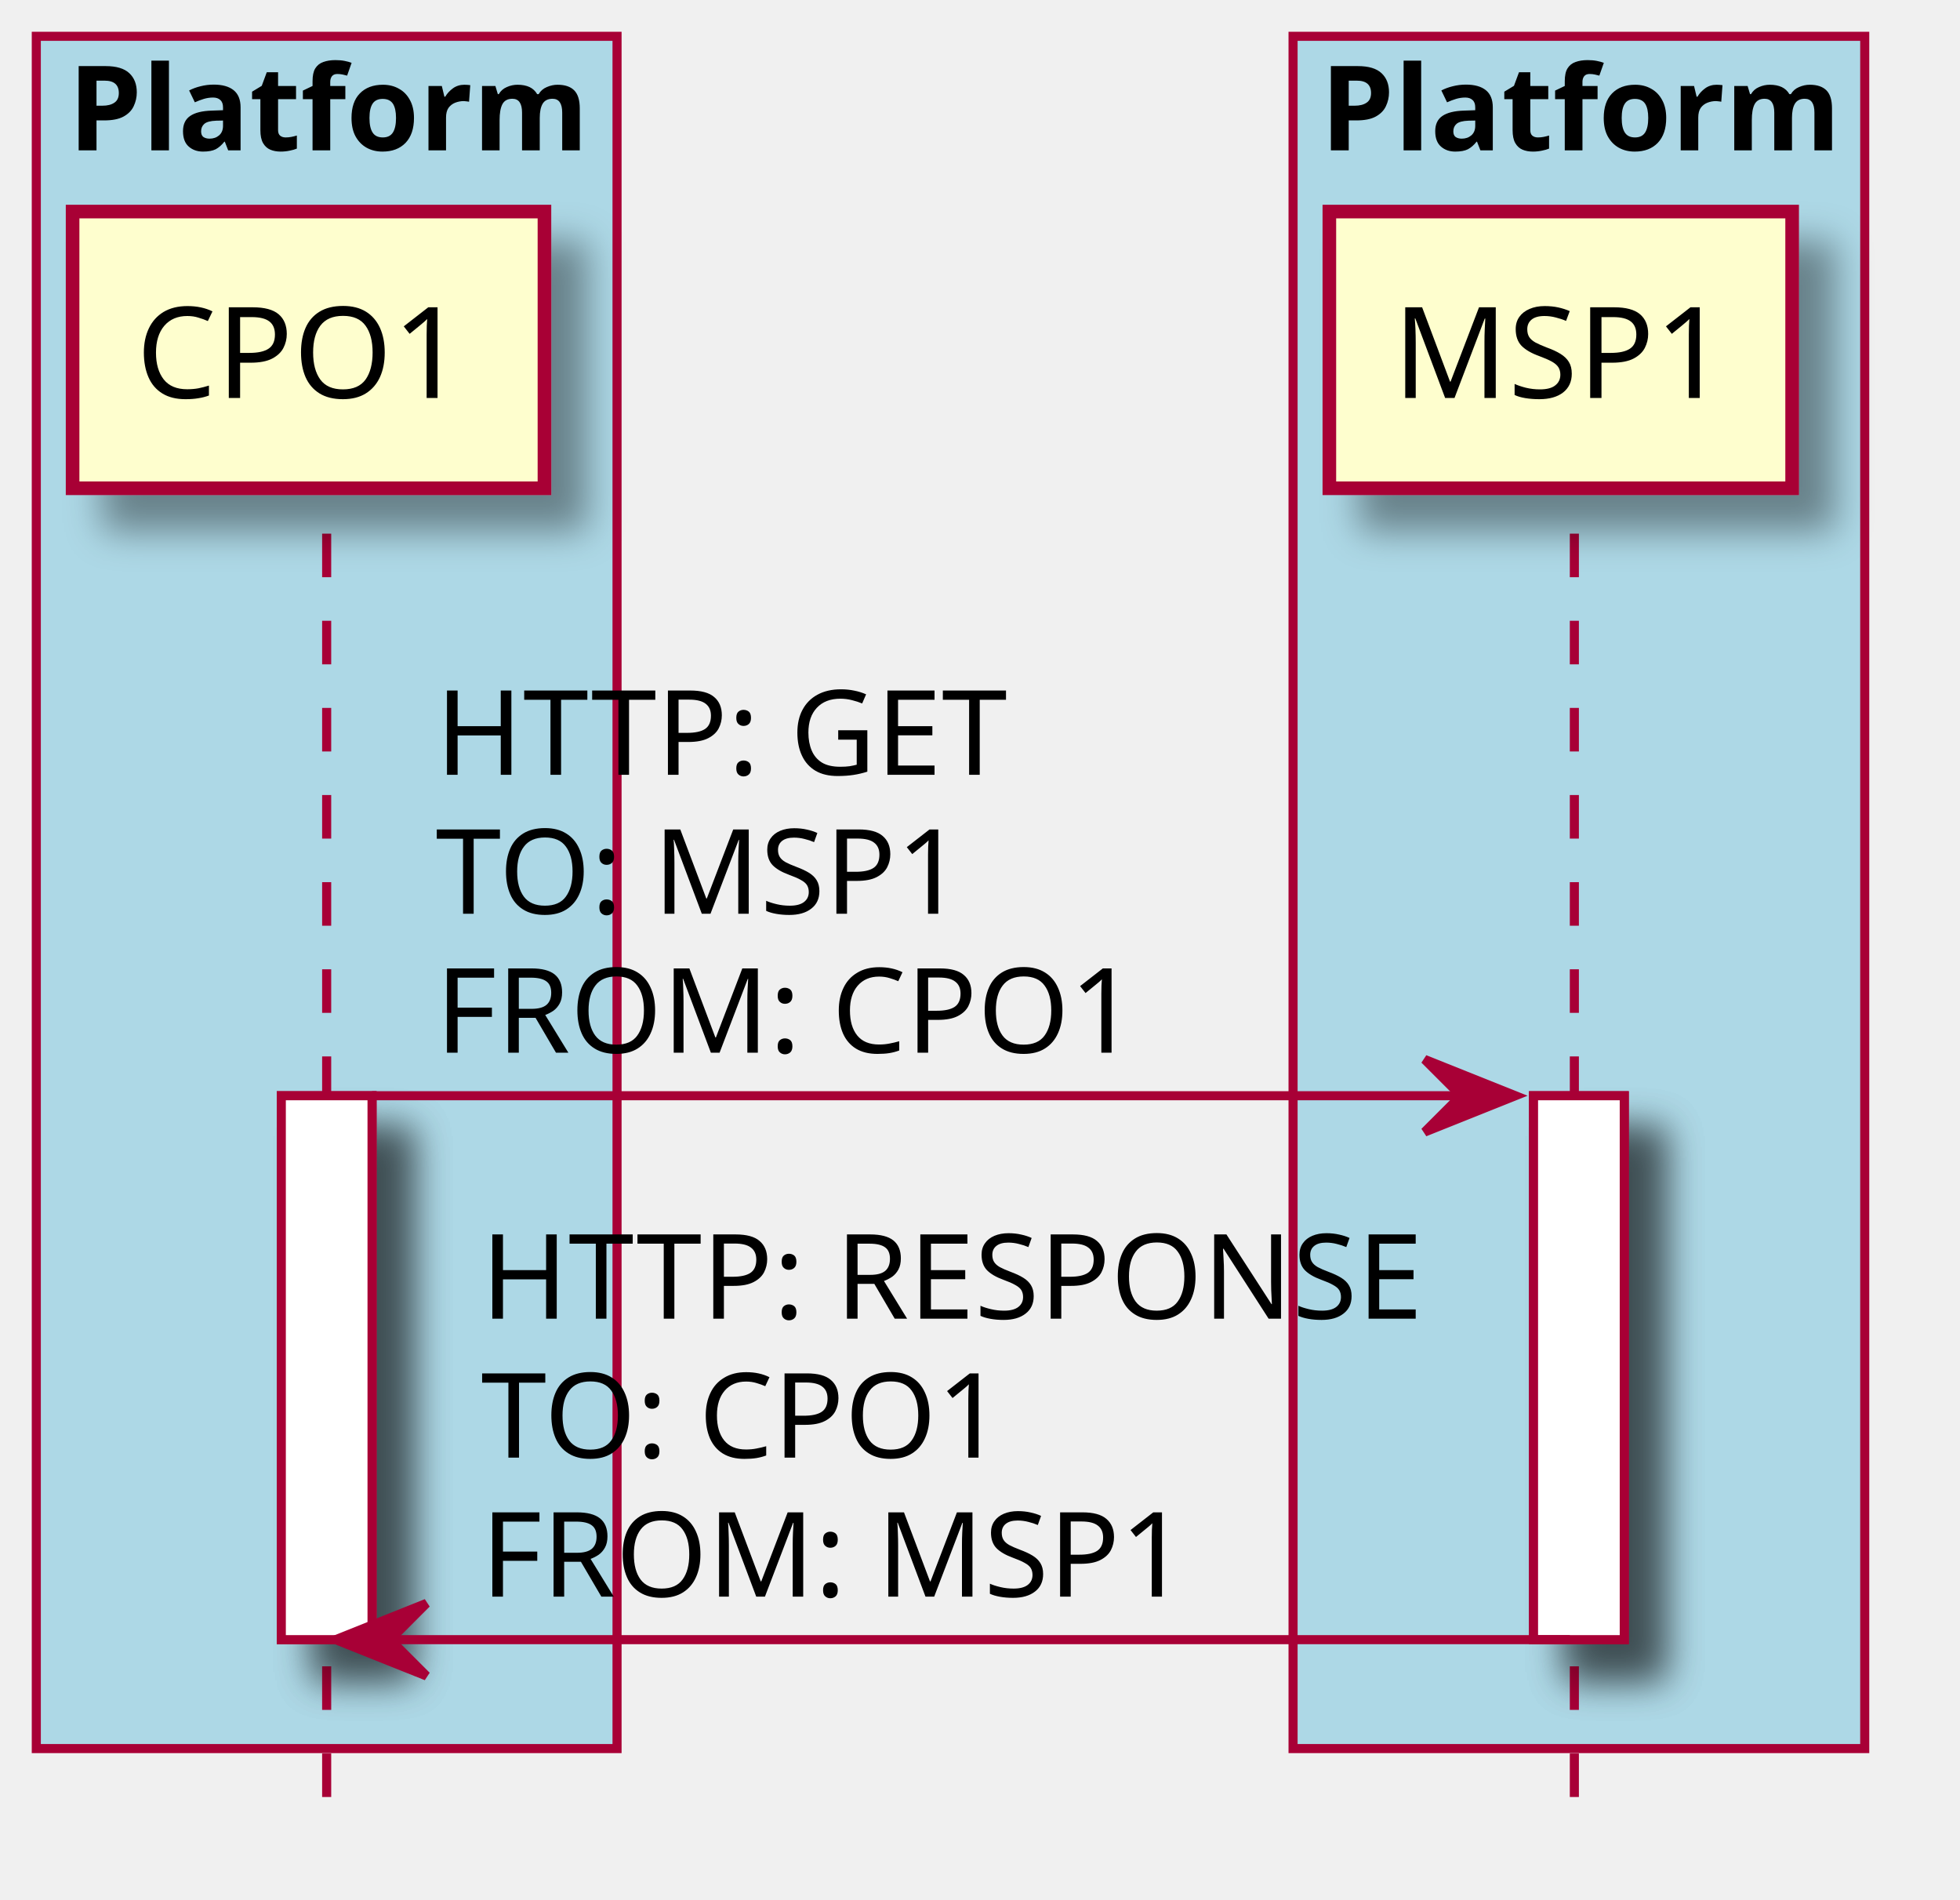
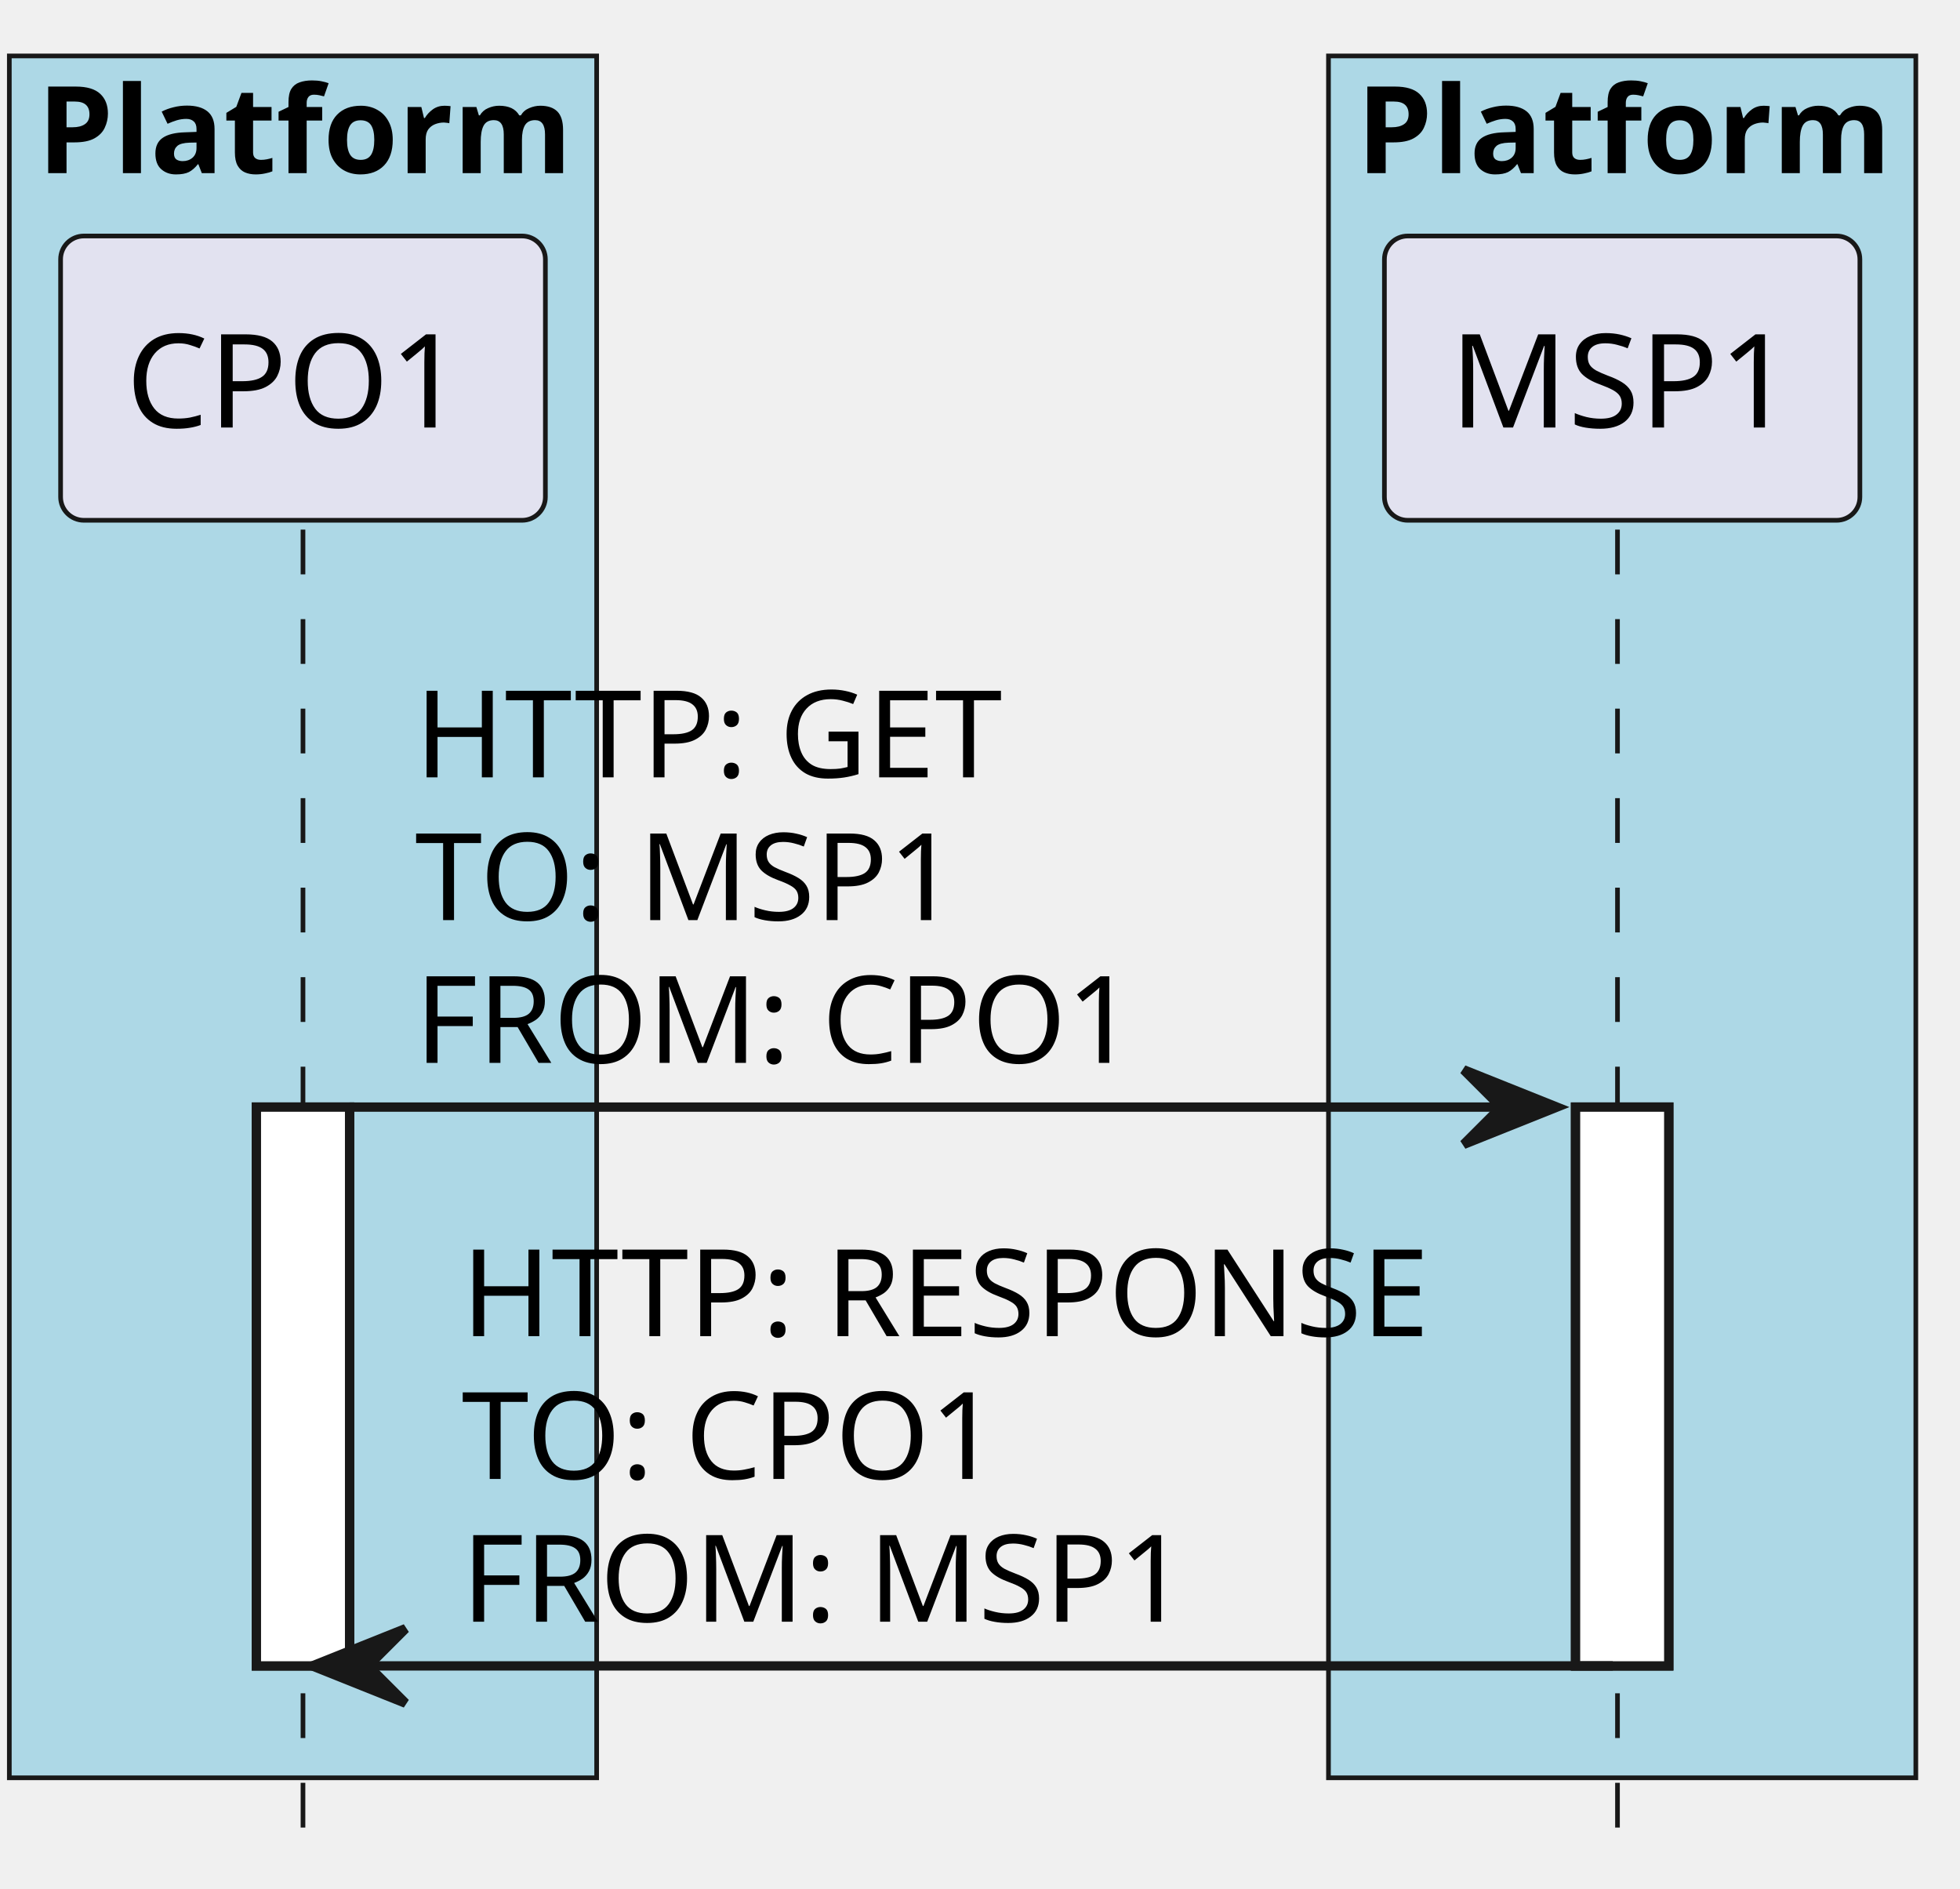
- <svg xmlns="http://www.w3.org/2000/svg" contentScriptType="application/ecmascript" contentStyleType="text/css" height="218.75px" preserveAspectRatio="none" style="width:225px;height:218px;" version="1.1" viewBox="0 0 225 218" width="225px" zoomAndPan="magnify">
-   <defs>
-     <filter height="300%" id="f3glkvzhmhh9w" width="300%" x="-1" y="-1">
-       <feGaussianBlur result="blurOut" stdDeviation="2.083" />
-       <feColorMatrix in="blurOut" result="blurOut2" type="matrix" values="0 0 0 0 0 0 0 0 0 0 0 0 0 0 0 0 0 0 .4 0" />
-       <feOffset dx="4.167" dy="4.167" in="blurOut2" result="blurOut3" />
-       <feBlend in="SourceGraphic" in2="blurOut3" mode="normal" />
-     </filter>
-   </defs>
+ <svg xmlns="http://www.w3.org/2000/svg" contentStyleType="text/css" height="211.458px" preserveAspectRatio="none" style="width:219px;height:211px;background:#FFFFFF;" version="1.1" viewBox="0 0 219 211" width="219.792px" zoomAndPan="magnify">
+   <defs />
  <g>
-     <rect fill="#ADD8E6" height="196.523" style="stroke: #A80036; stroke-width: 1.042;" width="66.667" x="4.167" y="4.167" />
-     <text fill="#000000" font-family="sans-serif" font-size="13.542" font-weight="bold" lengthAdjust="spacingAndGlyphs" textLength="59.375" x="7.812" y="17.259">Platform</text>
-     <rect fill="#ADD8E6" height="196.523" style="stroke: #A80036; stroke-width: 1.042;" width="65.625" x="148.438" y="4.167" />
-     <text fill="#000000" font-family="sans-serif" font-size="13.542" font-weight="bold" lengthAdjust="spacingAndGlyphs" textLength="59.375" x="151.562" y="17.259">Platform</text>
-     <rect fill="#FFFFFF" filter="url(#f3glkvzhmhh9w)" height="62.429" style="stroke: #A80036; stroke-width: 1.042;" width="10.417" x="32.292" y="125.761" />
-     <rect fill="#FFFFFF" filter="url(#f3glkvzhmhh9w)" height="62.429" style="stroke: #A80036; stroke-width: 1.042;" width="10.417" x="176.042" y="125.761" />
-     <line style="stroke: #A80036; stroke-width: 1.042; stroke-dasharray: 5.0,5.0;" x1="37.5" x2="37.5" y1="61.249" y2="206.94" />
-     <line style="stroke: #A80036; stroke-width: 1.042; stroke-dasharray: 5.0,5.0;" x1="180.729" x2="180.729" y1="61.249" y2="206.94" />
-     <rect fill="#FEFECE" filter="url(#f3glkvzhmhh9w)" height="31.759" style="stroke: #A80036; stroke-width: 1.562;" width="54.167" x="8.333" y="24.282" />
-     <text fill="#000000" font-family="sans-serif" font-size="14.583" lengthAdjust="spacingAndGlyphs" textLength="39.583" x="15.625" y="45.673">CPO1</text>
-     <rect fill="#FEFECE" filter="url(#f3glkvzhmhh9w)" height="31.759" style="stroke: #A80036; stroke-width: 1.562;" width="53.125" x="152.604" y="24.282" />
-     <text fill="#000000" font-family="sans-serif" font-size="14.583" lengthAdjust="spacingAndGlyphs" textLength="38.542" x="159.896" y="45.673">MSP1</text>
-     <rect fill="#FFFFFF" filter="url(#f3glkvzhmhh9w)" height="62.429" style="stroke: #A80036; stroke-width: 1.042;" width="10.417" x="32.292" y="125.761" />
-     <rect fill="#FFFFFF" filter="url(#f3glkvzhmhh9w)" height="62.429" style="stroke: #A80036; stroke-width: 1.042;" width="10.417" x="176.042" y="125.761" />
-     <polygon fill="#A80036" points="163.542,121.594,173.958,125.761,163.542,129.928,167.708,125.761" style="stroke: #A80036; stroke-width: 1.042;" />
-     <line style="stroke: #A80036; stroke-width: 1.042;" x1="42.708" x2="169.792" y1="125.761" y2="125.761" />
-     <text fill="#000000" font-family="sans-serif" font-size="13.542" lengthAdjust="spacingAndGlyphs" textLength="67.708" x="50" y="88.924">HTTP: GET</text>
-     <text fill="#000000" font-family="sans-serif" font-size="13.542" lengthAdjust="spacingAndGlyphs" textLength="61.458" x="50" y="104.873">TO: MSP1</text>
-     <text fill="#000000" font-family="sans-serif" font-size="13.542" lengthAdjust="spacingAndGlyphs" textLength="81.25" x="50" y="120.821">FROM: CPO1</text>
-     <polygon fill="#A80036" points="48.958,184.023,38.542,188.19,48.958,192.356,44.792,188.19" style="stroke: #A80036; stroke-width: 1.042;" />
-     <line style="stroke: #A80036; stroke-width: 1.042;" x1="42.708" x2="180.208" y1="188.19" y2="188.19" />
-     <text fill="#000000" font-family="sans-serif" font-size="13.542" lengthAdjust="spacingAndGlyphs" textLength="108.333" x="55.208" y="151.353">HTTP: RESPONSE</text>
-     <text fill="#000000" font-family="sans-serif" font-size="13.542" lengthAdjust="spacingAndGlyphs" textLength="62.5" x="55.208" y="167.301">TO: CPO1</text>
-     <text fill="#000000" font-family="sans-serif" font-size="13.542" lengthAdjust="spacingAndGlyphs" textLength="80.208" x="55.208" y="183.25">FROM: MSP1</text>
+     <rect fill="#ADD8E6" height="192.356" style="stroke:#181818;stroke-width:0.521;" width="65.625" x="1.042" y="6.25" />
+     <text fill="#000000" font-family="sans-serif" font-size="13.542" font-weight="bold" lengthAdjust="spacing" textLength="59.375" x="4.167" y="19.342">Platform</text>
+     <rect fill="#ADD8E6" height="192.356" style="stroke:#181818;stroke-width:0.521;" width="65.625" x="148.438" y="6.25" />
+     <text fill="#000000" font-family="sans-serif" font-size="13.542" font-weight="bold" lengthAdjust="spacing" textLength="59.375" x="151.562" y="19.342">Platform</text>
+     <rect fill="#FFFFFF" height="62.429" style="stroke:#181818;stroke-width:1.042;" width="10.417" x="28.646" y="123.678" />
+     <rect fill="#FFFFFF" height="62.429" style="stroke:#181818;stroke-width:1.042;" width="10.417" x="176.042" y="123.678" />
+     <line style="stroke:#181818;stroke-width:0.521;stroke-dasharray:5.0,5.0;" x1="33.854" x2="33.854" y1="59.165" y2="204.856" />
+     <line style="stroke:#181818;stroke-width:0.521;stroke-dasharray:5.0,5.0;" x1="180.729" x2="180.729" y1="59.165" y2="204.856" />
+     <rect fill="#E2E2F0" height="31.759" rx="2.604" ry="2.604" style="stroke:#181818;stroke-width:0.521;" width="54.167" x="6.771" y="26.365" />
+     <text fill="#000000" font-family="sans-serif" font-size="14.583" lengthAdjust="spacing" textLength="39.583" x="14.062" y="47.756">CPO1</text>
+     <rect fill="#E2E2F0" height="31.759" rx="2.604" ry="2.604" style="stroke:#181818;stroke-width:0.521;" width="53.125" x="154.688" y="26.365" />
+     <text fill="#000000" font-family="sans-serif" font-size="14.583" lengthAdjust="spacing" textLength="38.542" x="161.979" y="47.756">MSP1</text>
+     <rect fill="#FFFFFF" height="62.429" style="stroke:#181818;stroke-width:1.042;" width="10.417" x="28.646" y="123.678" />
+     <rect fill="#FFFFFF" height="62.429" style="stroke:#181818;stroke-width:1.042;" width="10.417" x="176.042" y="123.678" />
+     <polygon fill="#181818" points="163.542,119.511,173.958,123.678,163.542,127.844,167.708,123.678" style="stroke:#181818;stroke-width:1.042;" />
+     <line style="stroke:#181818;stroke-width:1.042;" x1="39.062" x2="169.792" y1="123.678" y2="123.678" />
+     <text fill="#000000" font-family="sans-serif" font-size="13.542" lengthAdjust="spacing" textLength="67.708" x="46.354" y="86.841">HTTP: GET</text>
+     <text fill="#000000" font-family="sans-serif" font-size="13.542" lengthAdjust="spacing" textLength="61.458" x="46.354" y="102.789">TO: MSP1</text>
+     <text fill="#000000" font-family="sans-serif" font-size="13.542" lengthAdjust="spacing" textLength="81.25" x="46.354" y="118.738">FROM: CPO1</text>
+     <polygon fill="#181818" points="45.312,181.94,34.896,186.106,45.312,190.273,41.146,186.106" style="stroke:#181818;stroke-width:1.042;" />
+     <line style="stroke:#181818;stroke-width:1.042;" x1="39.062" x2="180.208" y1="186.106" y2="186.106" />
+     <text fill="#000000" font-family="sans-serif" font-size="13.542" lengthAdjust="spacing" textLength="108.333" x="51.562" y="149.27">HTTP: RESPONSE</text>
+     <text fill="#000000" font-family="sans-serif" font-size="13.542" lengthAdjust="spacing" textLength="62.5" x="51.562" y="165.218">TO: CPO1</text>
+     <text fill="#000000" font-family="sans-serif" font-size="13.542" lengthAdjust="spacing" textLength="80.208" x="51.562" y="181.167">FROM: MSP1</text>
  </g>
</svg>
